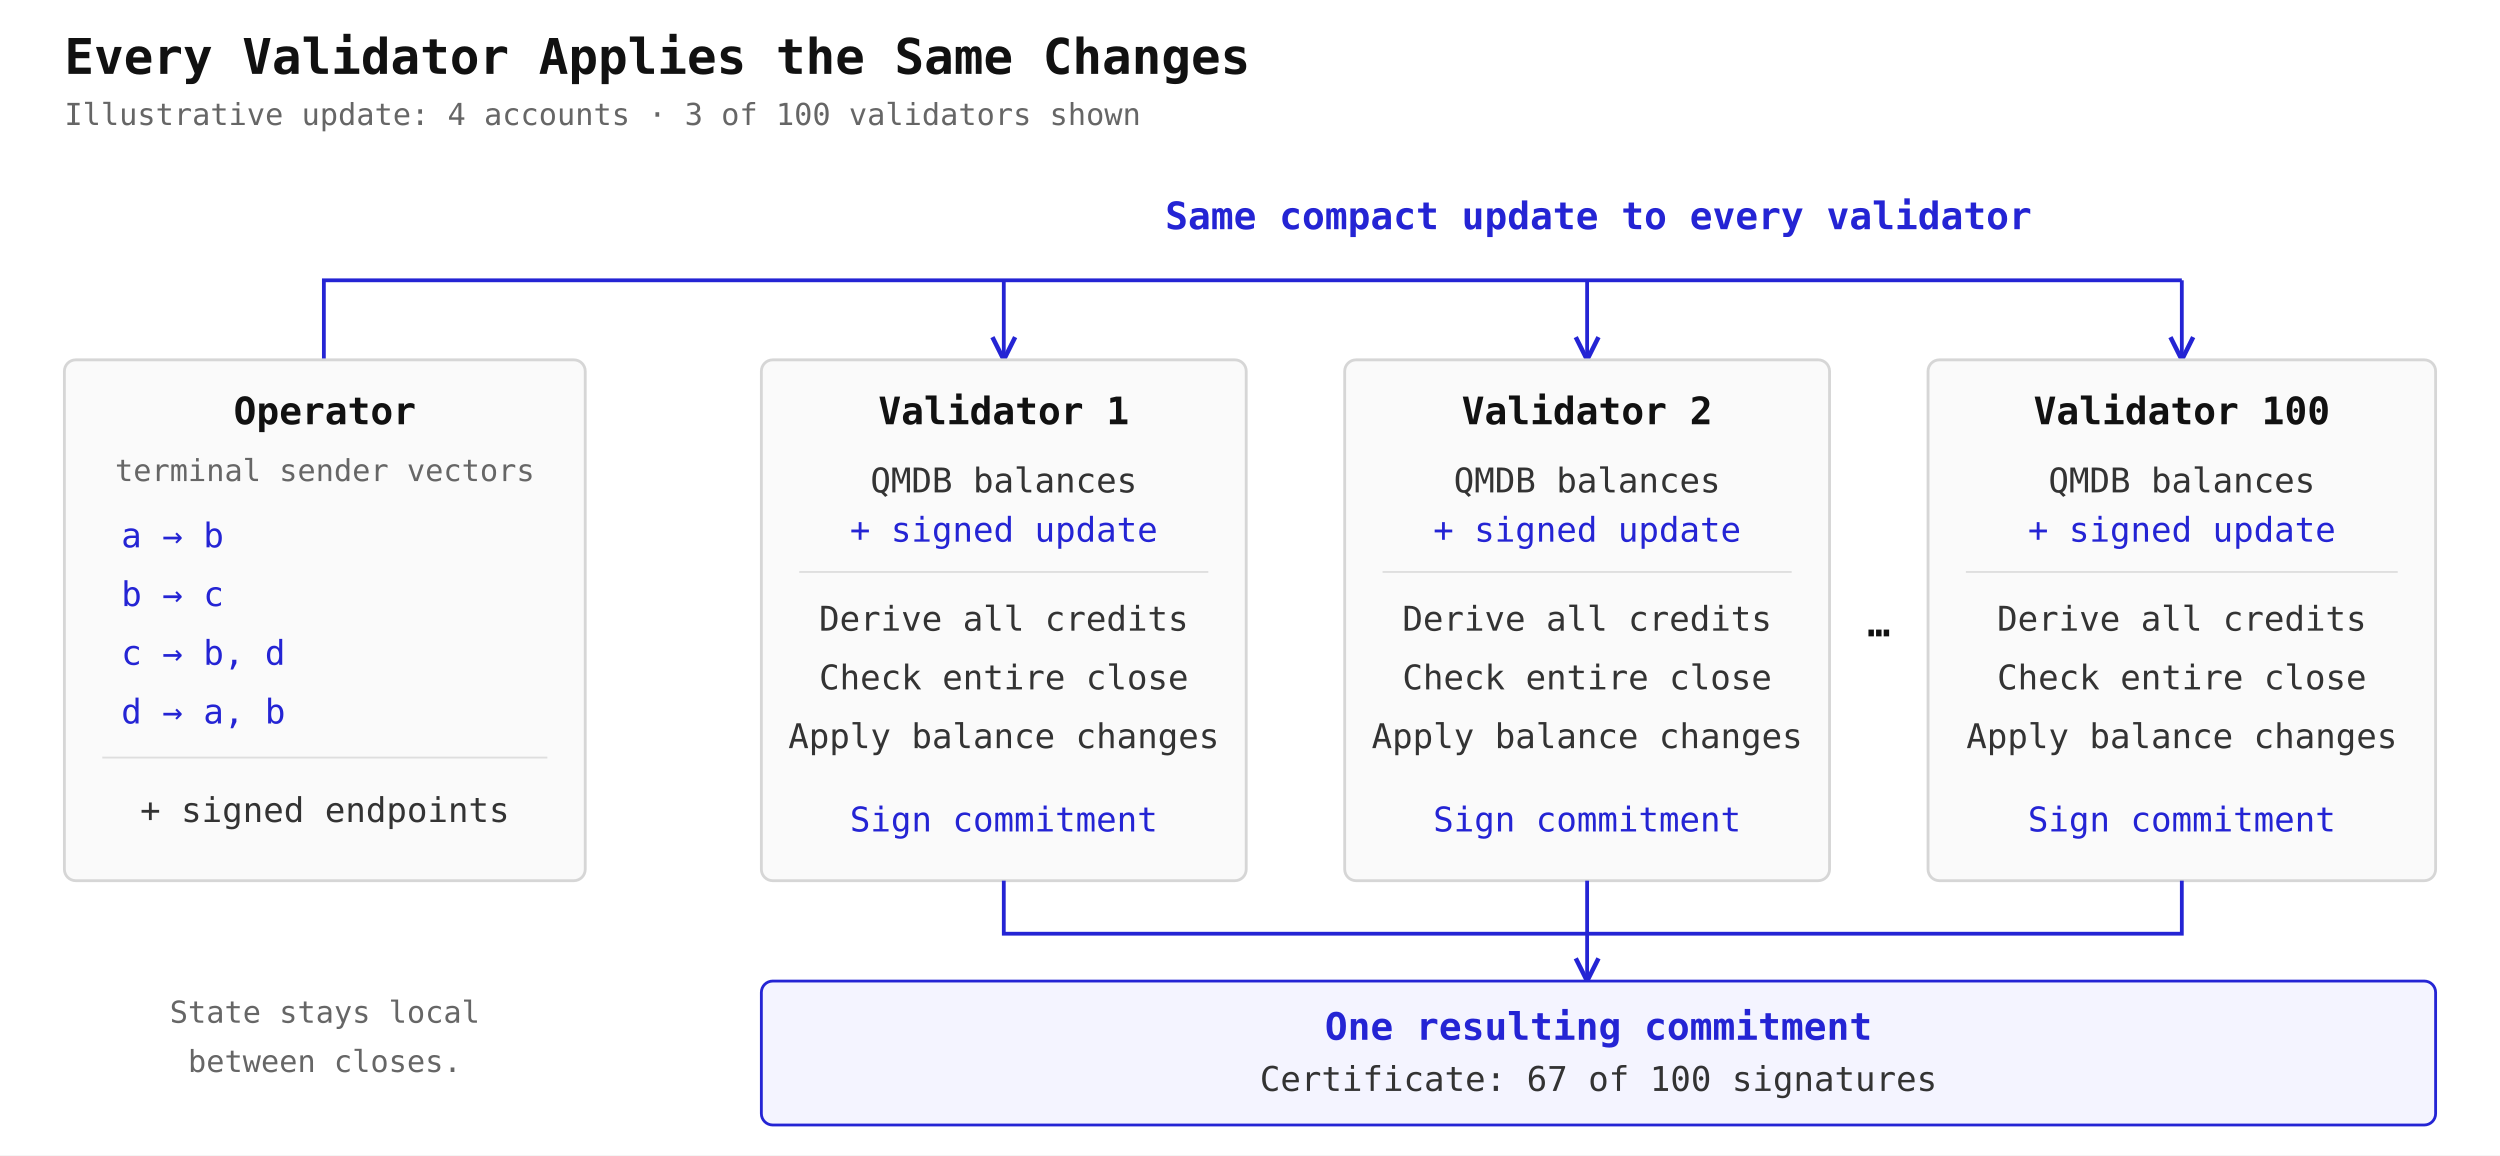
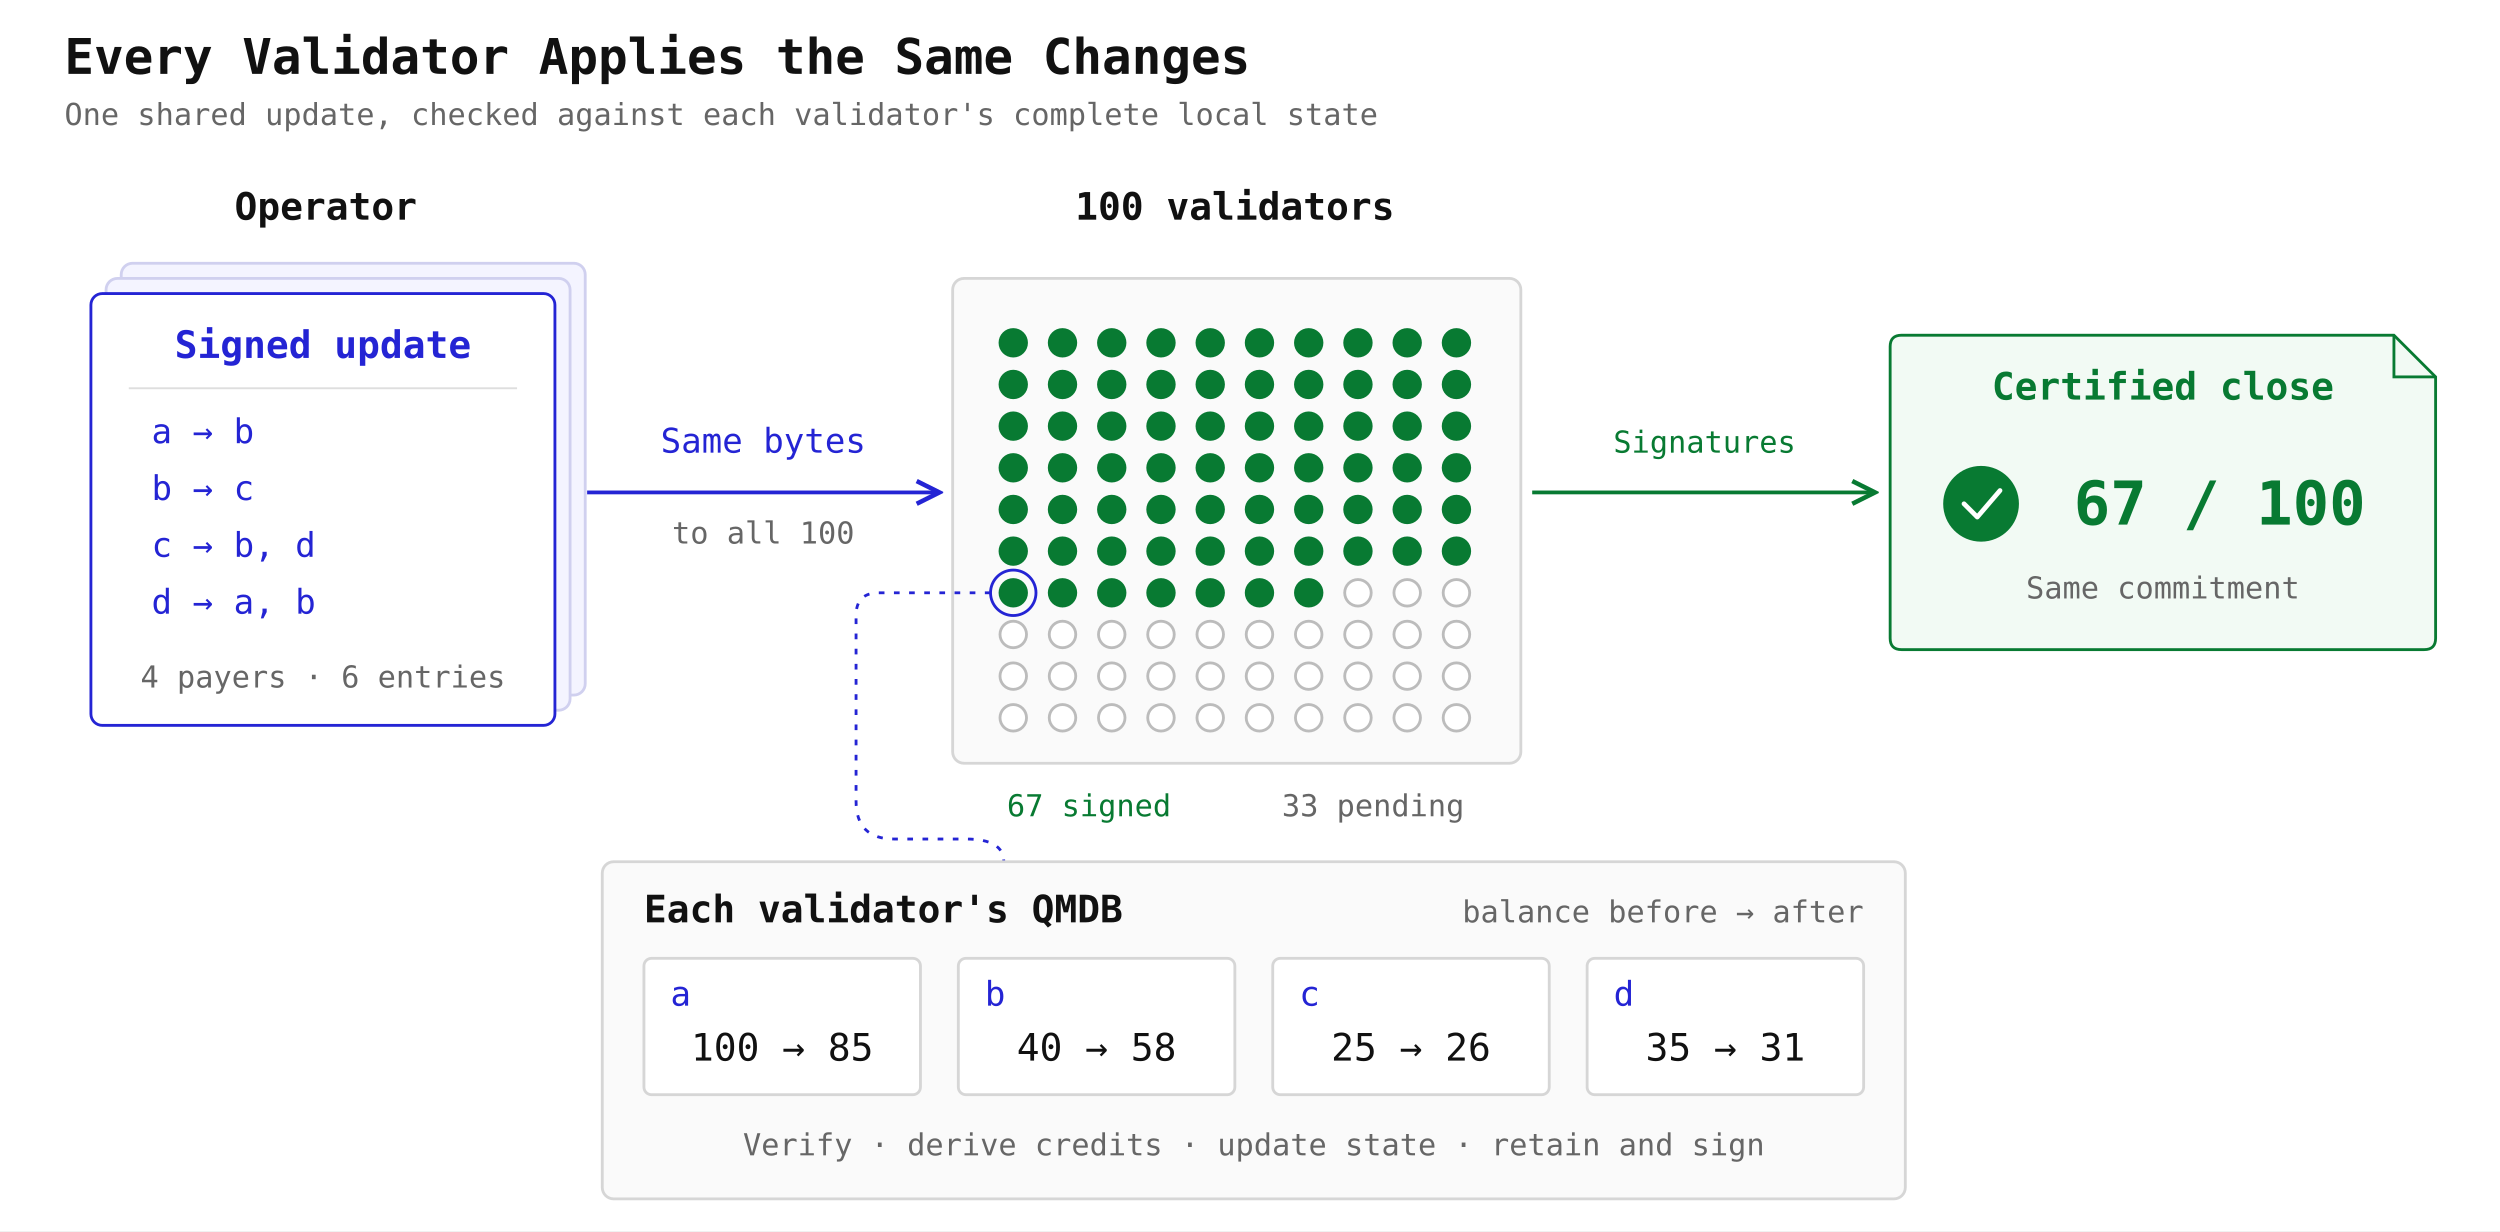
- <svg xmlns="http://www.w3.org/2000/svg" viewBox="0 0 1320 610" role="img" aria-labelledby="title description">
-   <rect width="1320" height="610" fill="#fff" />
+ <svg xmlns="http://www.w3.org/2000/svg" viewBox="0 0 1320 650" role="img" aria-labelledby="title description">
+   <rect width="1320" height="650" fill="#fff" />
  <style>
    text { font-family: ui-monospace, SFMono-Regular, Menlo, Monaco, Consolas, monospace; }
    .title { font-size: 26px; font-weight: 700; fill: #111; }
-     .subtitle { font-size: 16px; fill: #666; }
-     .heading { font-size: 20px; font-weight: 700; fill: #111; text-anchor: middle; }
-     .label { font-size: 18px; fill: #333; text-anchor: middle; }
-     .note { font-size: 16px; fill: #666; text-anchor: middle; }
-     .vector { font-size: 18px; fill: #2424d4; }
-     .frame { fill: #fafafa; stroke: #d6d6d6; stroke-width: 1.5; }
-     .rule { stroke: #dedede; stroke-width: 1; }
-     .wire { fill: none; stroke: #2424d4; stroke-width: 2; }
-     .arrow { marker-end: url(#arrow); }
+     .heading { font-size: 20px; font-weight: 700; fill: #111; }
+     .label { font-size: 18px; fill: #333; }
+     .note { font-size: 16px; fill: #666; }
+     .balance { font-size: 20px; fill: #111; }
+     .center { text-anchor: middle; }
+     .right { text-anchor: end; }
    .blue { fill: #2424d4; }
+     .green { fill: #087a32; }
+     .panel { fill: #fafafa; stroke: #d6d6d6; stroke-width: 1.5; }
+     .record { fill: #fff; stroke: #d6d6d6; stroke-width: 1.5; }
+     .wire { fill: none; stroke-width: 2; }
+     .broadcast { stroke: #2424d4; marker-end: url(#broadcast-arrow); }
+     .vote { stroke: #087a32; marker-end: url(#vote-arrow); }
+     .signed { fill: #087a32; stroke: #087a32; }
+     .pending { fill: #fff; stroke: #bcbcbc; }
+     .leader { fill: none; stroke: #2424d4; stroke-width: 1.5; stroke-dasharray: 3 5; }
  </style>
  <defs>
-     <marker id="arrow" markerWidth="8" markerHeight="8" refX="7" refY="4" orient="auto">
+     <marker id="broadcast-arrow" markerWidth="8" markerHeight="8" refX="7" refY="4" orient="auto">
      <path d="M1 1 L7 4 L1 7" fill="none" stroke="#2424d4" stroke-width="1.2" />
    </marker>
+     <marker id="vote-arrow" markerWidth="8" markerHeight="8" refX="7" refY="4" orient="auto">
+       <path d="M1 1 L7 4 L1 7" fill="none" stroke="#087a32" stroke-width="1.2" />
+     </marker>
+     <circle id="validator" r="7" stroke-width="1.5" />
+     <g id="validator-row">
+       <use href="#validator" x="0" />
+       <use href="#validator" x="26" />
+       <use href="#validator" x="52" />
+       <use href="#validator" x="78" />
+       <use href="#validator" x="104" />
+       <use href="#validator" x="130" />
+       <use href="#validator" x="156" />
+       <use href="#validator" x="182" />
+       <use href="#validator" x="208" />
+       <use href="#validator" x="234" />
+     </g>
  </defs>
  <text class="title" x="34" y="39">Every Validator Applies the Same Changes</text>
-   <text class="subtitle" x="34" y="66">Illustrative update: 4 accounts · 3 of 100 validators shown</text>
-   <text class="heading blue" x="844" y="121">Same compact update to every validator</text>
-   <path class="wire" d="M171 190 V148 H1152" />
-   <path class="wire arrow" d="M530 148 V190" />
-   <path class="wire arrow" d="M838 148 V190" />
-   <path class="wire arrow" d="M1152 148 V190" />
-   <rect class="frame" x="34" y="190" width="275" height="275" rx="6" />
-   <text class="heading" x="171.5" y="224">Operator</text>
-   <text class="note" x="171.5" y="254">terminal sender vectors</text>
-   <text class="vector" x="64" y="289">a → b</text>
-   <text class="vector" x="64" y="320">b → c</text>
-   <text class="vector" x="64" y="351">c → b, d</text>
-   <text class="vector" x="64" y="382">d → a, b</text>
-   <path class="rule" d="M54 400 H289" />
-   <text class="label" x="171.5" y="434">+ signed endpoints</text>
-   <rect class="frame" x="402" y="190" width="256" height="275" rx="6" />
-   <text class="heading" x="530" y="224">Validator 1</text>
-   <text class="label" x="530" y="260">QMDB balances</text>
-   <text class="label blue" x="530" y="286">+ signed update</text>
-   <path class="rule" d="M422 302 H638" />
-   <text class="label" x="530" y="333">Derive all credits</text>
-   <text class="label" x="530" y="364">Check entire close</text>
-   <text class="label" x="530" y="395">Apply balance changes</text>
-   <text class="label blue" x="530" y="439">Sign commitment</text>
-   <rect class="frame" x="710" y="190" width="256" height="275" rx="6" />
-   <text class="heading" x="838" y="224">Validator 2</text>
-   <text class="label" x="838" y="260">QMDB balances</text>
-   <text class="label blue" x="838" y="286">+ signed update</text>
-   <path class="rule" d="M730 302 H946" />
-   <text class="label" x="838" y="333">Derive all credits</text>
-   <text class="label" x="838" y="364">Check entire close</text>
-   <text class="label" x="838" y="395">Apply balance changes</text>
-   <text class="label blue" x="838" y="439">Sign commitment</text>
-   <text class="heading" x="992" y="336">…</text>
-   <rect class="frame" x="1018" y="190" width="268" height="275" rx="6" />
-   <text class="heading" x="1152" y="224">Validator 100</text>
-   <text class="label" x="1152" y="260">QMDB balances</text>
-   <text class="label blue" x="1152" y="286">+ signed update</text>
-   <path class="rule" d="M1038 302 H1266" />
-   <text class="label" x="1152" y="333">Derive all credits</text>
-   <text class="label" x="1152" y="364">Check entire close</text>
-   <text class="label" x="1152" y="395">Apply balance changes</text>
-   <text class="label blue" x="1152" y="439">Sign commitment</text>
-   <path class="wire" d="M530 465 V493 H1152 V465 M838 465 V493" />
-   <path class="wire arrow" d="M838 493 V518" />
-   <rect x="402" y="518" width="884" height="76" rx="6" fill="#f4f4ff" stroke="#2424d4" stroke-width="1.5" />
-   <text class="heading blue" x="844" y="549">One resulting commitment</text>
-   <text class="label" x="844" y="576">Certificate: 67 of 100 signatures</text>
-   <text class="note" x="171.5" y="540">State stays local</text>
-   <text class="note" x="171.5" y="566">between closes.</text>
+   <text class="note" x="34" y="66">One shared update, checked against each validator's complete local state</text>
+   <text class="heading center" x="172" y="116">Operator</text>
+   <rect x="64" y="139" width="245" height="228" rx="6" fill="#f4f4ff" stroke="#d0d0ef" stroke-width="1.5" />
+   <rect x="56" y="147" width="245" height="228" rx="6" fill="#f4f4ff" stroke="#d0d0ef" stroke-width="1.5" />
+   <rect x="48" y="155" width="245" height="228" rx="6" fill="#fff" stroke="#2424d4" stroke-width="1.5" />
+   <text class="heading center blue" x="170.5" y="189">Signed update</text>
+   <path d="M68 205 H273" stroke="#dedede" />
+   <text class="label blue" x="80" y="234">a → b</text>
+   <text class="label blue" x="80" y="264">b → c</text>
+   <text class="label blue" x="80" y="294">c → b, d</text>
+   <text class="label blue" x="80" y="324">d → a, b</text>
+   <text class="note center" x="170.5" y="363">4 payers · 6 entries</text>
+   <path class="wire broadcast" d="M310 260 H496" />
+   <text class="label center blue" x="403" y="239">Same bytes</text>
+   <text class="note center" x="403" y="287">to all 100</text>
+   <text class="heading center" x="652" y="116">100 validators</text>
+   <rect class="panel" x="503" y="147" width="300" height="256" rx="6" />
+   <g class="signed" transform="translate(535 181)">
+     <use href="#validator-row" y="0" />
+     <use href="#validator-row" y="22" />
+     <use href="#validator-row" y="44" />
+     <use href="#validator-row" y="66" />
+     <use href="#validator-row" y="88" />
+     <use href="#validator-row" y="110" />
+   </g>
+   <g transform="translate(535 313)">
+     <use class="signed" href="#validator" x="0" />
+     <use class="signed" href="#validator" x="26" />
+     <use class="signed" href="#validator" x="52" />
+     <use class="signed" href="#validator" x="78" />
+     <use class="signed" href="#validator" x="104" />
+     <use class="signed" href="#validator" x="130" />
+     <use class="signed" href="#validator" x="156" />
+     <use class="pending" href="#validator" x="182" />
+     <use class="pending" href="#validator" x="208" />
+     <use class="pending" href="#validator" x="234" />
+   </g>
+   <g class="pending" transform="translate(535 335)">
+     <use href="#validator-row" y="0" />
+     <use href="#validator-row" y="22" />
+     <use href="#validator-row" y="44" />
+   </g>
+   <circle cx="535" cy="313" r="12" fill="none" stroke="#2424d4" stroke-width="1.5" />
+   <text class="note center green" x="575" y="431">67 signed</text>
+   <text class="note center" x="725" y="431">33 pending</text>
+   <path class="wire vote" d="M809 260 H990" />
+   <text class="note center green" x="900" y="239">Signatures</text>
+   <path d="M1004 177 H1264 L1286 199 V337 Q1286 343 1280 343 H1004 Q998 343 998 337 V183 Q998 177 1004 177 Z" fill="#f2faf4" stroke="#087a32" stroke-width="1.5" />
+   <path d="M1264 177 V199 H1286" fill="none" stroke="#087a32" stroke-width="1.5" />
+   <text class="heading center green" x="1142" y="211">Certified close</text>
+   <circle cx="1046" cy="266" r="20" fill="#087a32" />
+   <path d="M1037 266 L1044 273 L1056 259" fill="none" stroke="#fff" stroke-width="2.5" stroke-linecap="round" stroke-linejoin="round" />
+   <text class="center green" x="1172" y="277" style="font-size:32px; font-weight:700;">67 / 100</text>
+   <text class="note center" x="1142" y="316">Same commitment</text>
+   <path class="leader" d="M523 313 H464 Q452 313 452 325 V423 Q452 443 472 443 H510 Q530 443 530 455" />
+   <rect class="panel" x="318" y="455" width="688" height="178" rx="6" />
+   <text class="heading" x="340" y="487">Each validator's QMDB</text>
+   <text class="note right" x="984" y="487">balance before → after</text>
+   <rect class="record" x="340" y="506" width="146" height="72" rx="4" />
+   <text class="label blue" x="354" y="531">a</text>
+   <text class="balance center" x="413" y="560">100 → 85</text>
+   <rect class="record" x="506" y="506" width="146" height="72" rx="4" />
+   <text class="label blue" x="520" y="531">b</text>
+   <text class="balance center" x="579" y="560">40 → 58</text>
+   <rect class="record" x="672" y="506" width="146" height="72" rx="4" />
+   <text class="label blue" x="686" y="531">c</text>
+   <text class="balance center" x="745" y="560">25 → 26</text>
+   <rect class="record" x="838" y="506" width="146" height="72" rx="4" />
+   <text class="label blue" x="852" y="531">d</text>
+   <text class="balance center" x="911" y="560">35 → 31</text>
+   <text class="note center" x="662" y="610">Verify · derive credits · update state · retain and sign</text>
</svg>
